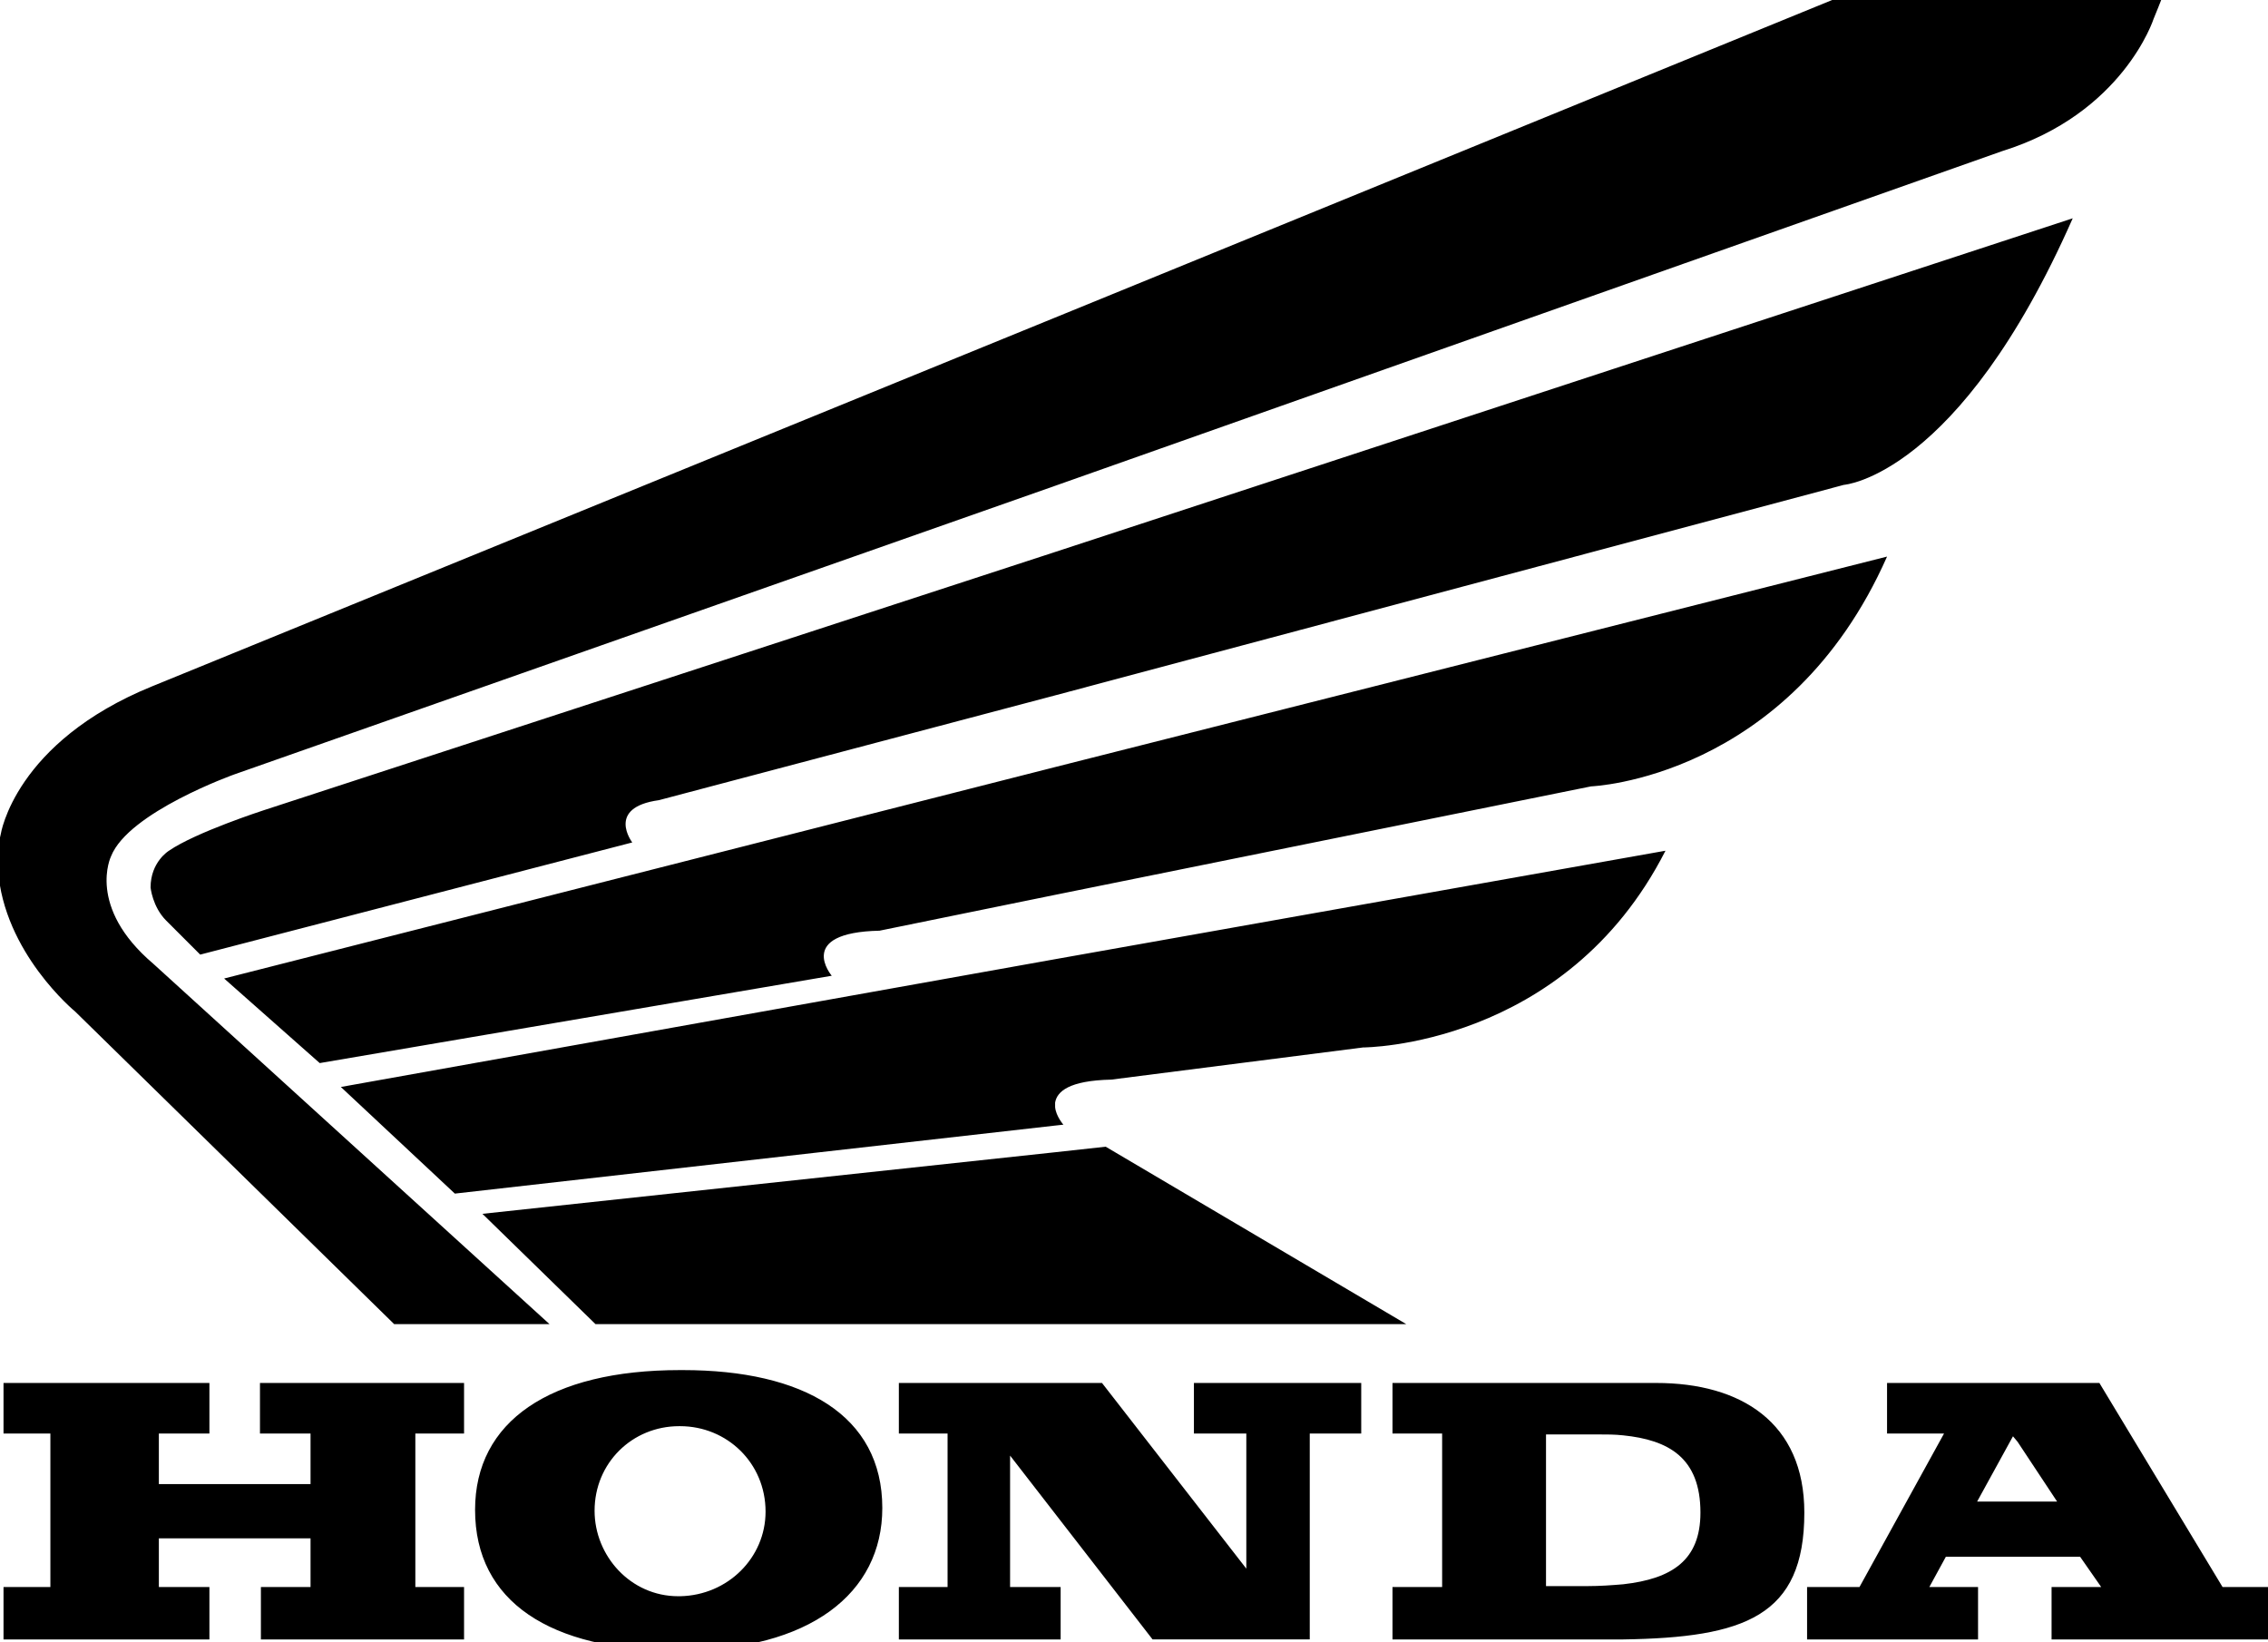
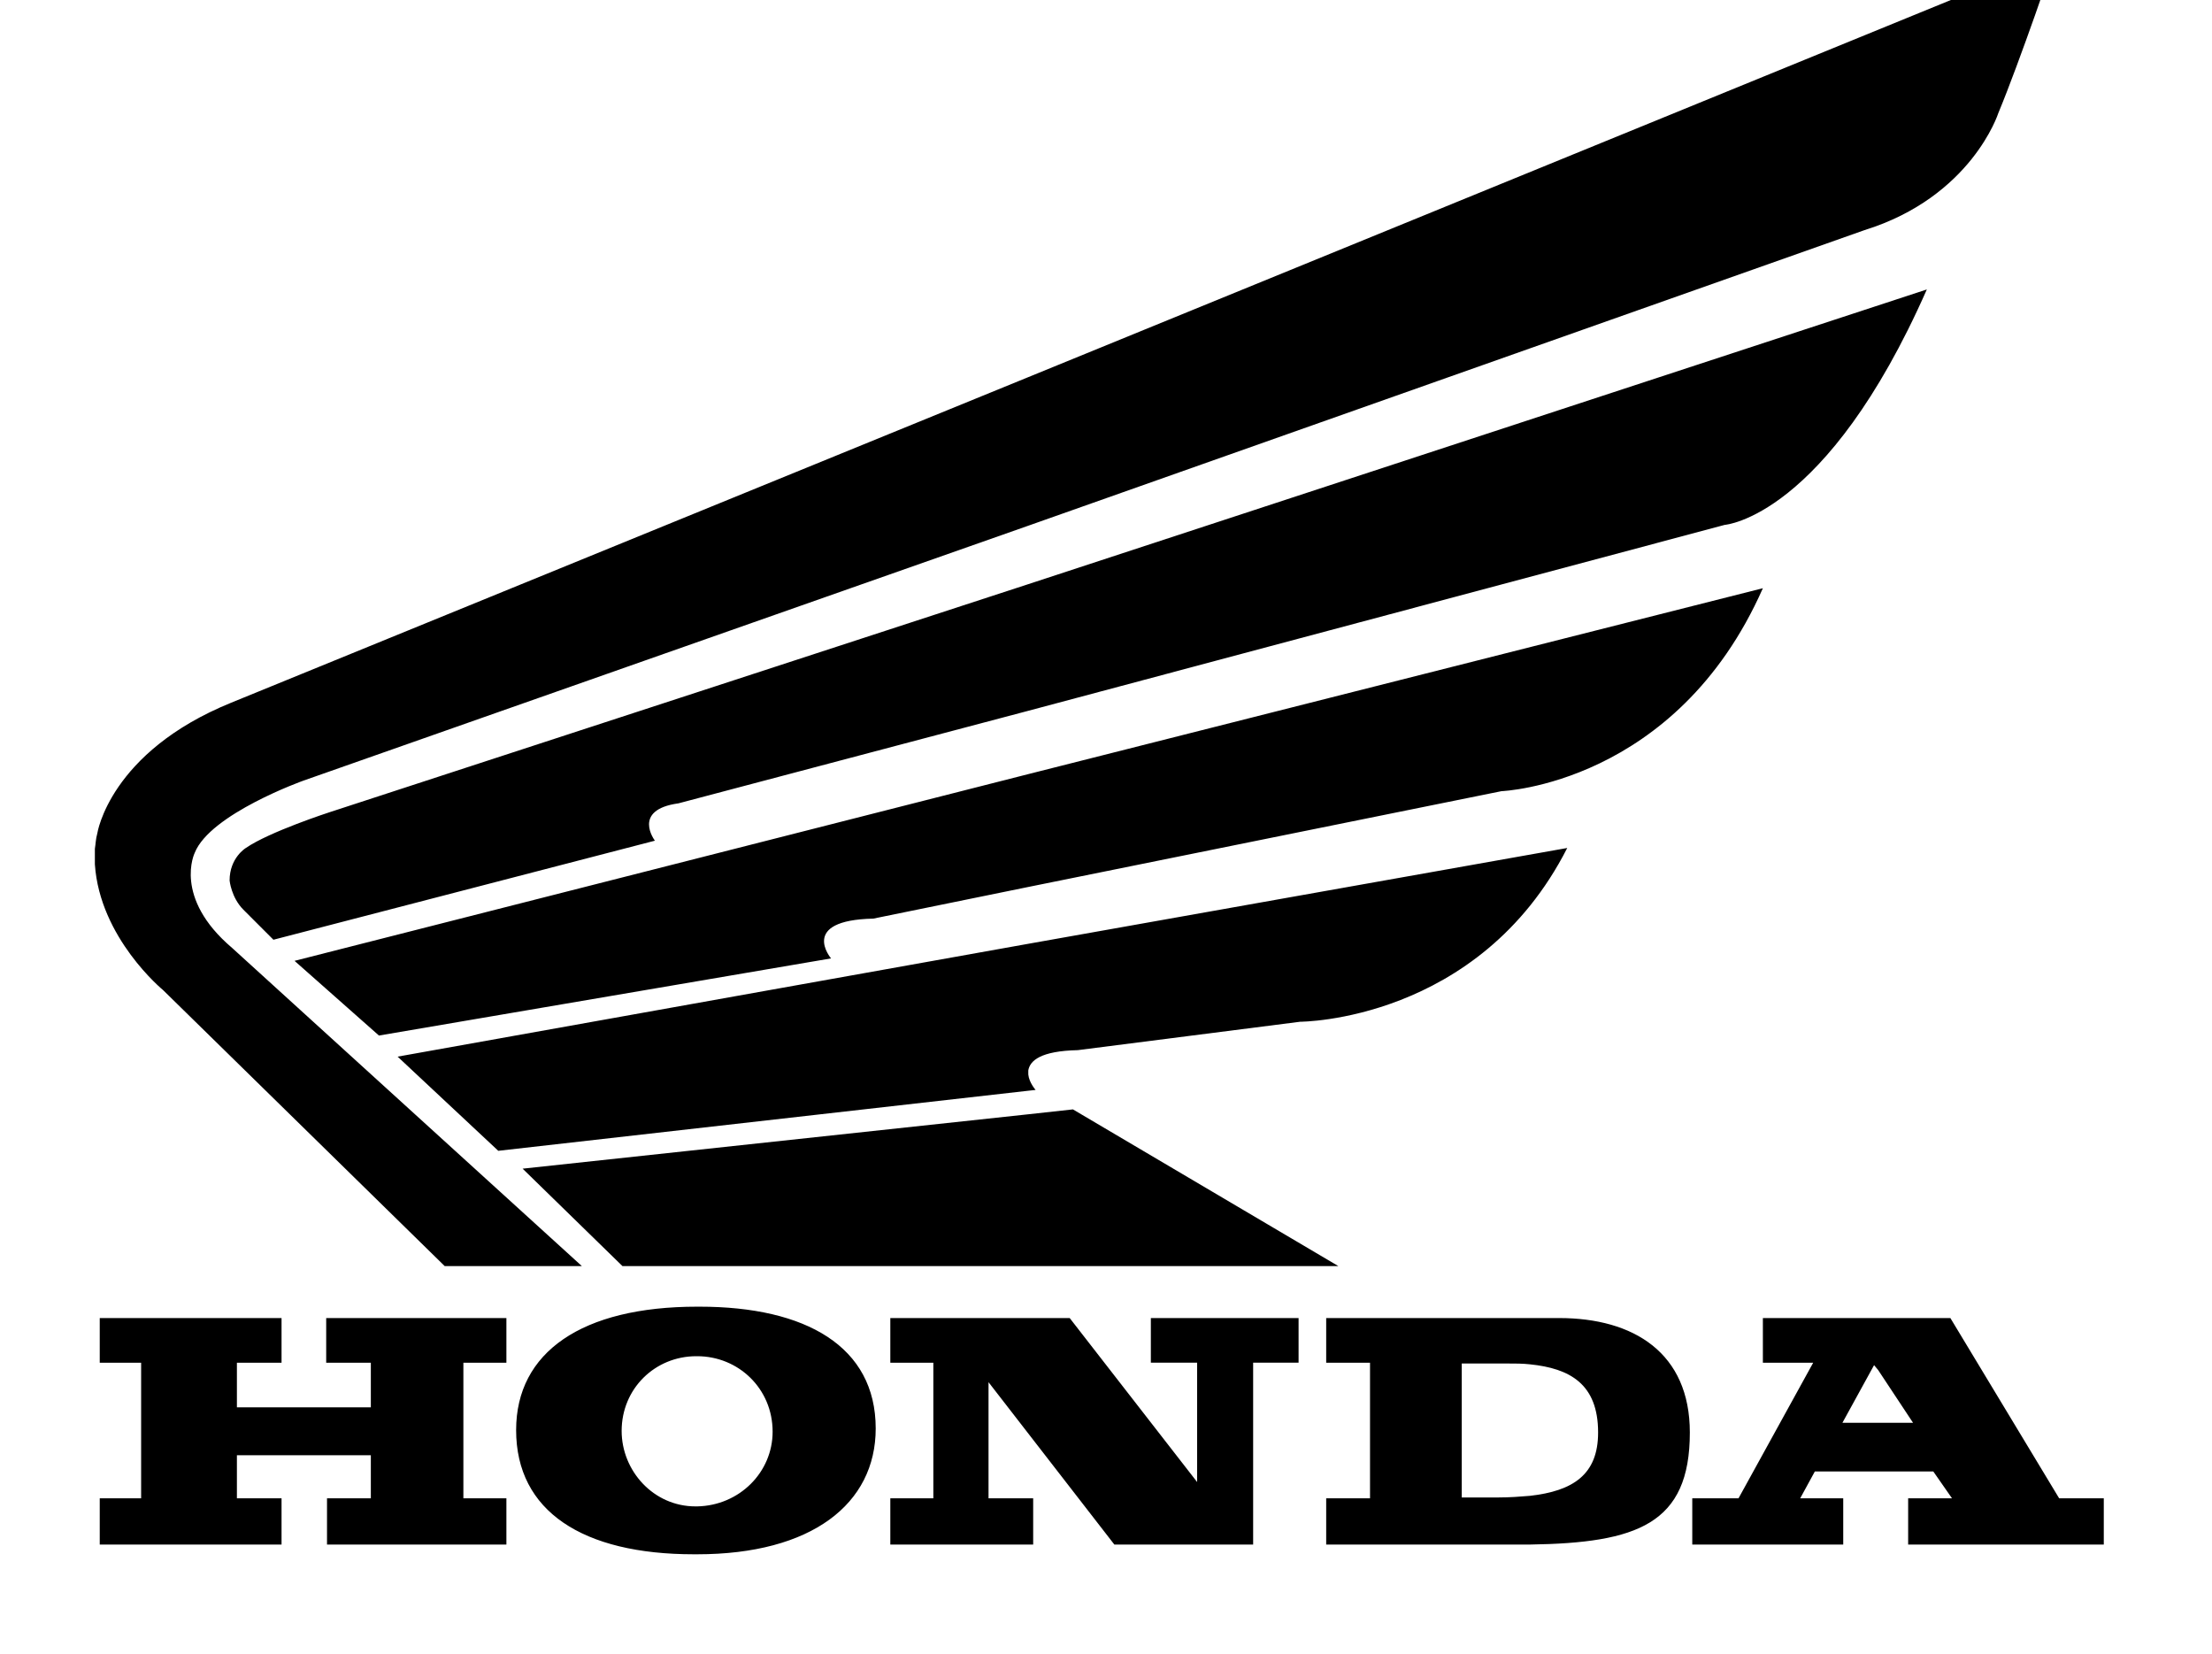
- <svg xmlns="http://www.w3.org/2000/svg" viewBox="3 35 186.5 135">
+ <svg xmlns="http://www.w3.org/2000/svg" viewBox="-6 26 206 154">
  <g fill-rule="evenodd" clip-rule="evenodd">
    <path d="M89.764 129.752l-47.093 5.064 9.297 9.07h66.67l-24.717-14.59-4.157.456zm0-37.569l64.857-17.311s9.449-.68 18.822-21.921l-83.679 27.44-65.084 21.24s-5.594 1.814-7.786 3.326c0 0-1.512.908-1.512 3.023 0 0 .151 1.588 1.285 2.723l2.797 2.797 35.527-9.223s-2.192-2.873 2.192-3.477l32.581-8.617zm0 33.864c.075.756.68 1.438.68 1.438l-.68.074-49.361 5.594-9.374-8.768 58.734-10.508 50.191-8.92c-8.238 16.178-24.869 16.178-24.869 16.178l-20.711 2.645c-3.477.076-4.459.982-4.611 1.891l.001.376zm0-27.969l68.41-17.309c-8.088 18.293-24.34 18.897-24.34 18.897l-44.07 8.92-14.438 2.947c-6.955.152-3.931 3.705-3.931 3.705l-42.104 7.182-7.861-6.955 68.334-17.387zm0-36.963l95.623-39.081s-3.252 9.601-5.293 14.514c0 0-2.494 7.786-12.471 10.885L89.764 74.949 22.261 98.684s-8.692 3.1-10.129 6.729c0 0-2.041 4.156 3.478 8.844l32.579 29.631H35.415l-26.23-25.701s-5.896-4.838-6.35-11.717v-1.436c.076-.453.076-.906.227-1.436 0 0 1.134-7.56 12.472-12.17l74.23-30.313zM20.22 148.725H3.289v4.158h3.854v12.623H3.289v4.309H20.22v-4.309h-4.157V161.5h12.473v4.006h-4.082v4.309H41.16v-4.309h-4.006v-12.623h4.006v-4.158H24.378v4.158h4.158v4.156H16.063v-4.156h4.157v-4.158zm148.688 9.752h3.25l-3.25-4.914-.379-.453-2.947 5.367h3.326zm0-9.752h6.727l10.129 16.781h4.158v4.309h-18.219v-4.309h4.082l-1.738-2.494h-11.035l-1.361 2.494h4.006v4.309h-14.059v-4.309h4.309l6.953-12.623h-4.686v-4.158h10.734zm-32.429 16.554c4.006-.453 6.35-1.965 6.35-5.896 0-4.535-2.645-5.971-6.35-6.35-.68-.076-1.361-.076-2.115-.076h-4.234v12.473h3.402c1.058 0 2.04-.075 2.947-.151zm0-16.554h2.721c6.955 0 12.172 3.25 12.172 10.658 0 8.541-4.914 10.281-14.893 10.432h-18.973v-4.309h4.082v-12.623h-4.082v-4.158h18.973zm-77.556 17.537c3.931-.076 7.03-3.174 7.03-6.955 0-4.006-3.175-7.029-7.03-7.029h-.076c-3.855 0-6.954 3.023-6.954 6.955 0 3.703 2.948 7.029 6.879 7.029h.151zm0-18.596h.227c9.902 0 16.403 3.705 16.403 11.34 0 7.029-5.972 11.715-16.63 11.715h-.302c-10.356 0-16.555-4.006-16.555-11.564 0-7.257 6.123-11.491 16.857-11.491zm34.696 1.059H76.914v4.158h4.006v12.623h-4.006v4.309h13.304v-4.309H86.06v-10.809l11.717 15.117h12.926v-16.932h4.232v-4.158h-13.758v4.158h4.309v11.111l-11.867-15.268z" fill="#000000" />
  </g>
</svg>
